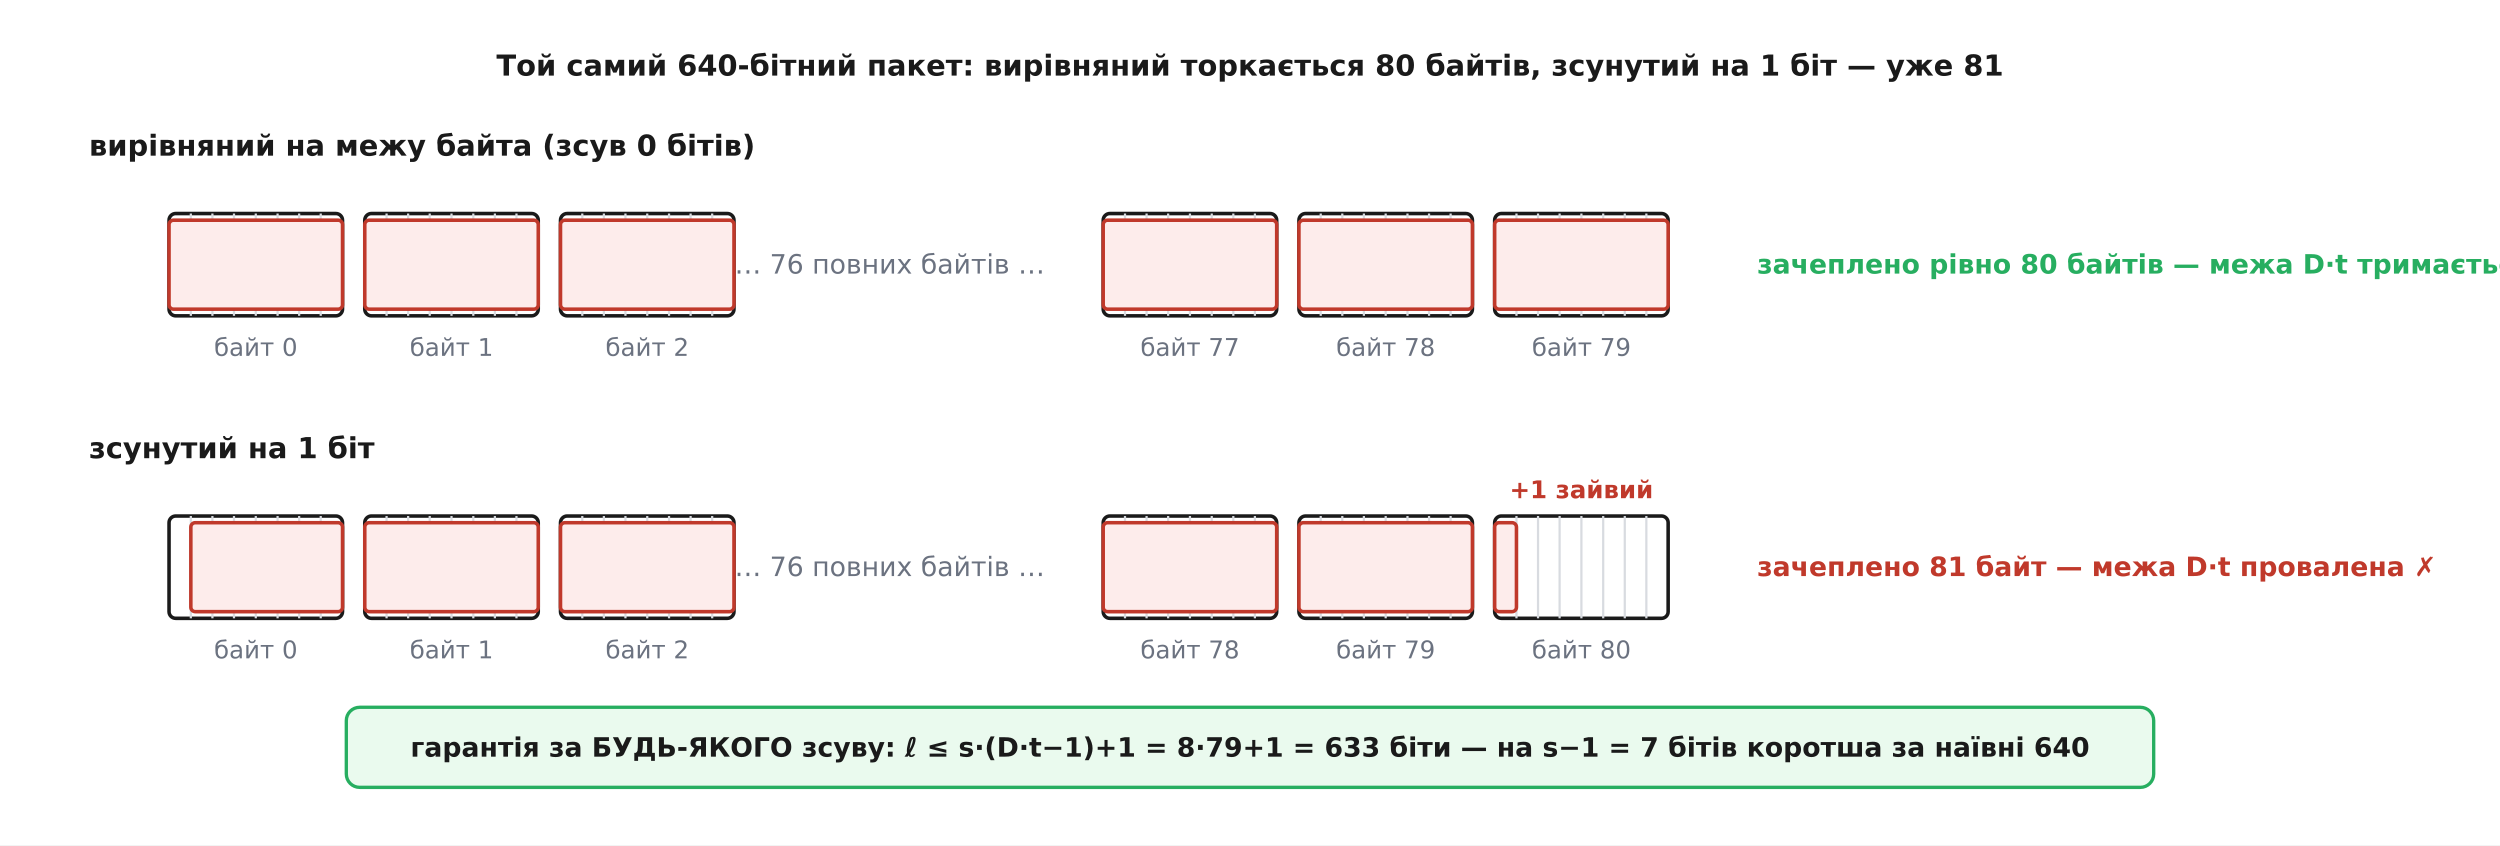
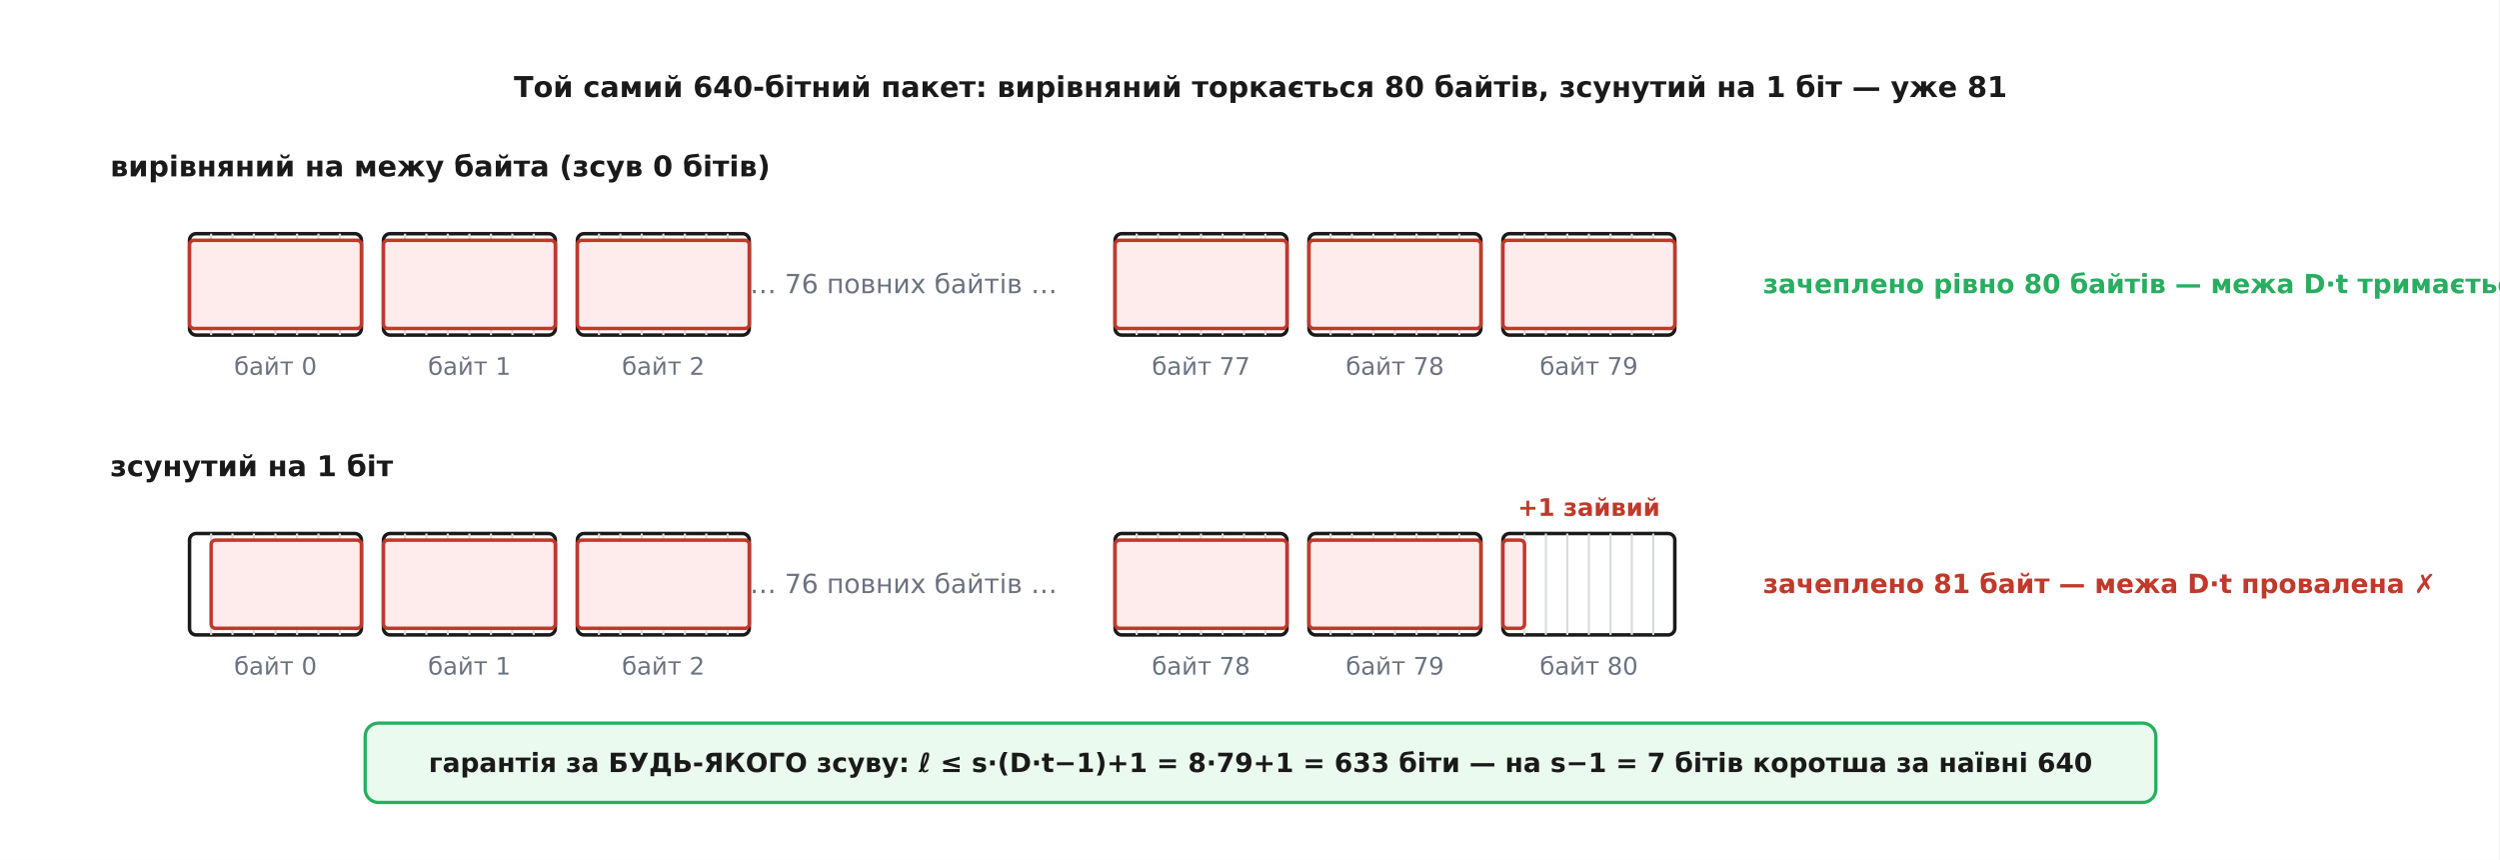
- <svg xmlns="http://www.w3.org/2000/svg" viewBox="0 0 1124 380" font-family="'Segoe UI', 'DejaVu Sans', Arial, sans-serif">
-   <rect width="1124" height="380" fill="#ffffff" />
+ <svg xmlns="http://www.w3.org/2000/svg" viewBox="-10 -10 1134 390" font-family="'Segoe UI', 'DejaVu Sans', Arial, sans-serif">
+   <rect x="-10" y="-10" width="1134" height="390" fill="#ffffff" />
  <defs>
    <marker id="arrow" viewBox="0 0 10 10" refX="9" refY="5" markerWidth="7" markerHeight="7" orient="auto-start-reverse">
      <path d="M0 0 L10 5 L0 10 z" fill="#333333" />
    </marker>
  </defs>
  <text x="562.0" y="34.0" font-family="'Segoe UI', 'DejaVu Sans', Arial, sans-serif" font-size="13" fill="#1a1a1a" text-anchor="middle" font-weight="700">Той самий 640-бітний пакет: вирівняний торкається 80 байтів, зсунутий на 1 біт — уже 81</text>
  <text x="40.0" y="70.0" font-family="'Segoe UI', 'DejaVu Sans', Arial, sans-serif" font-size="13" fill="#1a1a1a" text-anchor="start" font-weight="700">вирівняний на межу байта (зсув 0 бітів)</text>
  <rect x="76.0" y="96.0" width="78.0" height="46.0" rx="3" fill="#ffffff" stroke="#1a1a1a" stroke-width="1.6" />
  <line x1="85.8" y1="96.0" x2="85.8" y2="142.0" stroke="#d8dbe0" stroke-width="1.0" />
  <line x1="95.5" y1="96.0" x2="95.5" y2="142.0" stroke="#d8dbe0" stroke-width="1.0" />
  <line x1="105.2" y1="96.0" x2="105.2" y2="142.0" stroke="#d8dbe0" stroke-width="1.0" />
  <line x1="115.0" y1="96.0" x2="115.0" y2="142.0" stroke="#d8dbe0" stroke-width="1.0" />
  <line x1="124.8" y1="96.0" x2="124.8" y2="142.0" stroke="#d8dbe0" stroke-width="1.0" />
  <line x1="134.5" y1="96.0" x2="134.5" y2="142.0" stroke="#d8dbe0" stroke-width="1.0" />
  <line x1="144.2" y1="96.0" x2="144.2" y2="142.0" stroke="#d8dbe0" stroke-width="1.0" />
  <rect x="76.0" y="99.0" width="78.0" height="40.0" rx="2" fill="#fdeceb" stroke="#c0392b" stroke-width="1.6" />
  <text x="115.0" y="160.0" font-family="'Segoe UI', 'DejaVu Sans', Arial, sans-serif" font-size="11" fill="#6b7280" text-anchor="middle">байт 0</text>
  <rect x="164.0" y="96.0" width="78.0" height="46.0" rx="3" fill="#ffffff" stroke="#1a1a1a" stroke-width="1.6" />
  <line x1="173.8" y1="96.0" x2="173.8" y2="142.0" stroke="#d8dbe0" stroke-width="1.0" />
  <line x1="183.5" y1="96.0" x2="183.5" y2="142.0" stroke="#d8dbe0" stroke-width="1.0" />
  <line x1="193.2" y1="96.0" x2="193.2" y2="142.0" stroke="#d8dbe0" stroke-width="1.0" />
  <line x1="203.0" y1="96.0" x2="203.0" y2="142.0" stroke="#d8dbe0" stroke-width="1.0" />
  <line x1="212.8" y1="96.0" x2="212.8" y2="142.0" stroke="#d8dbe0" stroke-width="1.0" />
  <line x1="222.5" y1="96.0" x2="222.5" y2="142.0" stroke="#d8dbe0" stroke-width="1.0" />
  <line x1="232.2" y1="96.0" x2="232.2" y2="142.0" stroke="#d8dbe0" stroke-width="1.0" />
  <rect x="164.0" y="99.0" width="78.0" height="40.0" rx="2" fill="#fdeceb" stroke="#c0392b" stroke-width="1.6" />
  <text x="203.0" y="160.0" font-family="'Segoe UI', 'DejaVu Sans', Arial, sans-serif" font-size="11" fill="#6b7280" text-anchor="middle">байт 1</text>
  <rect x="252.0" y="96.0" width="78.0" height="46.0" rx="3" fill="#ffffff" stroke="#1a1a1a" stroke-width="1.6" />
  <line x1="261.8" y1="96.0" x2="261.8" y2="142.0" stroke="#d8dbe0" stroke-width="1.0" />
  <line x1="271.5" y1="96.0" x2="271.5" y2="142.0" stroke="#d8dbe0" stroke-width="1.0" />
  <line x1="281.2" y1="96.0" x2="281.2" y2="142.0" stroke="#d8dbe0" stroke-width="1.0" />
  <line x1="291.0" y1="96.0" x2="291.0" y2="142.0" stroke="#d8dbe0" stroke-width="1.0" />
  <line x1="300.8" y1="96.0" x2="300.8" y2="142.0" stroke="#d8dbe0" stroke-width="1.0" />
  <line x1="310.5" y1="96.0" x2="310.5" y2="142.0" stroke="#d8dbe0" stroke-width="1.0" />
  <line x1="320.2" y1="96.0" x2="320.2" y2="142.0" stroke="#d8dbe0" stroke-width="1.0" />
  <rect x="252.0" y="99.0" width="78.0" height="40.0" rx="2" fill="#fdeceb" stroke="#c0392b" stroke-width="1.6" />
  <text x="291.0" y="160.0" font-family="'Segoe UI', 'DejaVu Sans', Arial, sans-serif" font-size="11" fill="#6b7280" text-anchor="middle">байт 2</text>
  <text x="400.0" y="123.0" font-family="'Segoe UI', 'DejaVu Sans', Arial, sans-serif" font-size="12" fill="#6b7280" text-anchor="middle">… 76 повних байтів …</text>
  <rect x="496.0" y="96.0" width="78.0" height="46.0" rx="3" fill="#ffffff" stroke="#1a1a1a" stroke-width="1.6" />
  <line x1="505.8" y1="96.0" x2="505.8" y2="142.0" stroke="#d8dbe0" stroke-width="1.0" />
  <line x1="515.5" y1="96.0" x2="515.5" y2="142.0" stroke="#d8dbe0" stroke-width="1.0" />
  <line x1="525.2" y1="96.0" x2="525.2" y2="142.0" stroke="#d8dbe0" stroke-width="1.0" />
  <line x1="535.0" y1="96.0" x2="535.0" y2="142.0" stroke="#d8dbe0" stroke-width="1.0" />
  <line x1="544.8" y1="96.0" x2="544.8" y2="142.0" stroke="#d8dbe0" stroke-width="1.0" />
  <line x1="554.5" y1="96.0" x2="554.5" y2="142.0" stroke="#d8dbe0" stroke-width="1.0" />
  <line x1="564.2" y1="96.0" x2="564.2" y2="142.0" stroke="#d8dbe0" stroke-width="1.0" />
  <rect x="496.0" y="99.0" width="78.0" height="40.0" rx="2" fill="#fdeceb" stroke="#c0392b" stroke-width="1.6" />
  <text x="535.0" y="160.0" font-family="'Segoe UI', 'DejaVu Sans', Arial, sans-serif" font-size="11" fill="#6b7280" text-anchor="middle">байт 77</text>
  <rect x="584.0" y="96.0" width="78.0" height="46.0" rx="3" fill="#ffffff" stroke="#1a1a1a" stroke-width="1.6" />
  <line x1="593.8" y1="96.0" x2="593.8" y2="142.0" stroke="#d8dbe0" stroke-width="1.0" />
  <line x1="603.5" y1="96.0" x2="603.5" y2="142.0" stroke="#d8dbe0" stroke-width="1.0" />
  <line x1="613.2" y1="96.0" x2="613.2" y2="142.0" stroke="#d8dbe0" stroke-width="1.0" />
  <line x1="623.0" y1="96.0" x2="623.0" y2="142.0" stroke="#d8dbe0" stroke-width="1.0" />
  <line x1="632.8" y1="96.0" x2="632.8" y2="142.0" stroke="#d8dbe0" stroke-width="1.0" />
  <line x1="642.5" y1="96.0" x2="642.5" y2="142.0" stroke="#d8dbe0" stroke-width="1.0" />
  <line x1="652.2" y1="96.0" x2="652.2" y2="142.0" stroke="#d8dbe0" stroke-width="1.0" />
  <rect x="584.0" y="99.0" width="78.0" height="40.0" rx="2" fill="#fdeceb" stroke="#c0392b" stroke-width="1.6" />
  <text x="623.0" y="160.0" font-family="'Segoe UI', 'DejaVu Sans', Arial, sans-serif" font-size="11" fill="#6b7280" text-anchor="middle">байт 78</text>
  <rect x="672.0" y="96.0" width="78.0" height="46.0" rx="3" fill="#ffffff" stroke="#1a1a1a" stroke-width="1.6" />
  <line x1="681.8" y1="96.0" x2="681.8" y2="142.0" stroke="#d8dbe0" stroke-width="1.0" />
  <line x1="691.5" y1="96.0" x2="691.5" y2="142.0" stroke="#d8dbe0" stroke-width="1.0" />
  <line x1="701.2" y1="96.0" x2="701.2" y2="142.0" stroke="#d8dbe0" stroke-width="1.0" />
  <line x1="711.0" y1="96.0" x2="711.0" y2="142.0" stroke="#d8dbe0" stroke-width="1.0" />
  <line x1="720.8" y1="96.0" x2="720.8" y2="142.0" stroke="#d8dbe0" stroke-width="1.0" />
  <line x1="730.5" y1="96.0" x2="730.5" y2="142.0" stroke="#d8dbe0" stroke-width="1.0" />
  <line x1="740.2" y1="96.0" x2="740.2" y2="142.0" stroke="#d8dbe0" stroke-width="1.0" />
  <rect x="672.0" y="99.0" width="78.0" height="40.0" rx="2" fill="#fdeceb" stroke="#c0392b" stroke-width="1.6" />
  <text x="711.0" y="160.0" font-family="'Segoe UI', 'DejaVu Sans', Arial, sans-serif" font-size="11" fill="#6b7280" text-anchor="middle">байт 79</text>
  <text x="790.0" y="123.0" font-family="'Segoe UI', 'DejaVu Sans', Arial, sans-serif" font-size="12" fill="#27ae60" text-anchor="start" font-weight="700">зачеплено рівно 80 байтів — межа D·t тримається ✓</text>
  <text x="40.0" y="206.0" font-family="'Segoe UI', 'DejaVu Sans', Arial, sans-serif" font-size="13" fill="#1a1a1a" text-anchor="start" font-weight="700">зсунутий на 1 біт</text>
  <rect x="76.0" y="232.0" width="78.0" height="46.0" rx="3" fill="#ffffff" stroke="#1a1a1a" stroke-width="1.6" />
  <line x1="85.8" y1="232.0" x2="85.8" y2="278.0" stroke="#d8dbe0" stroke-width="1.0" />
  <line x1="95.5" y1="232.0" x2="95.5" y2="278.0" stroke="#d8dbe0" stroke-width="1.0" />
  <line x1="105.2" y1="232.0" x2="105.2" y2="278.0" stroke="#d8dbe0" stroke-width="1.0" />
  <line x1="115.0" y1="232.0" x2="115.0" y2="278.0" stroke="#d8dbe0" stroke-width="1.0" />
  <line x1="124.8" y1="232.0" x2="124.8" y2="278.0" stroke="#d8dbe0" stroke-width="1.0" />
  <line x1="134.5" y1="232.0" x2="134.5" y2="278.0" stroke="#d8dbe0" stroke-width="1.0" />
  <line x1="144.2" y1="232.0" x2="144.2" y2="278.0" stroke="#d8dbe0" stroke-width="1.0" />
  <rect x="85.8" y="235.0" width="68.2" height="40.0" rx="2" fill="#fdeceb" stroke="#c0392b" stroke-width="1.6" />
  <text x="115.0" y="296.0" font-family="'Segoe UI', 'DejaVu Sans', Arial, sans-serif" font-size="11" fill="#6b7280" text-anchor="middle">байт 0</text>
  <rect x="164.0" y="232.0" width="78.0" height="46.0" rx="3" fill="#ffffff" stroke="#1a1a1a" stroke-width="1.6" />
  <line x1="173.8" y1="232.0" x2="173.8" y2="278.0" stroke="#d8dbe0" stroke-width="1.0" />
  <line x1="183.5" y1="232.0" x2="183.5" y2="278.0" stroke="#d8dbe0" stroke-width="1.0" />
  <line x1="193.2" y1="232.0" x2="193.2" y2="278.0" stroke="#d8dbe0" stroke-width="1.0" />
  <line x1="203.0" y1="232.0" x2="203.0" y2="278.0" stroke="#d8dbe0" stroke-width="1.0" />
  <line x1="212.8" y1="232.0" x2="212.8" y2="278.0" stroke="#d8dbe0" stroke-width="1.0" />
  <line x1="222.5" y1="232.0" x2="222.5" y2="278.0" stroke="#d8dbe0" stroke-width="1.0" />
  <line x1="232.2" y1="232.0" x2="232.2" y2="278.0" stroke="#d8dbe0" stroke-width="1.0" />
  <rect x="164.0" y="235.0" width="78.0" height="40.0" rx="2" fill="#fdeceb" stroke="#c0392b" stroke-width="1.6" />
  <text x="203.0" y="296.0" font-family="'Segoe UI', 'DejaVu Sans', Arial, sans-serif" font-size="11" fill="#6b7280" text-anchor="middle">байт 1</text>
  <rect x="252.0" y="232.0" width="78.0" height="46.0" rx="3" fill="#ffffff" stroke="#1a1a1a" stroke-width="1.6" />
  <line x1="261.8" y1="232.0" x2="261.8" y2="278.0" stroke="#d8dbe0" stroke-width="1.0" />
  <line x1="271.5" y1="232.0" x2="271.5" y2="278.0" stroke="#d8dbe0" stroke-width="1.0" />
  <line x1="281.2" y1="232.0" x2="281.2" y2="278.0" stroke="#d8dbe0" stroke-width="1.0" />
  <line x1="291.0" y1="232.0" x2="291.0" y2="278.0" stroke="#d8dbe0" stroke-width="1.0" />
  <line x1="300.8" y1="232.0" x2="300.8" y2="278.0" stroke="#d8dbe0" stroke-width="1.0" />
  <line x1="310.5" y1="232.0" x2="310.5" y2="278.0" stroke="#d8dbe0" stroke-width="1.0" />
  <line x1="320.2" y1="232.0" x2="320.2" y2="278.0" stroke="#d8dbe0" stroke-width="1.0" />
  <rect x="252.0" y="235.0" width="78.0" height="40.0" rx="2" fill="#fdeceb" stroke="#c0392b" stroke-width="1.6" />
  <text x="291.0" y="296.0" font-family="'Segoe UI', 'DejaVu Sans', Arial, sans-serif" font-size="11" fill="#6b7280" text-anchor="middle">байт 2</text>
  <text x="400.0" y="259.0" font-family="'Segoe UI', 'DejaVu Sans', Arial, sans-serif" font-size="12" fill="#6b7280" text-anchor="middle">… 76 повних байтів …</text>
  <rect x="496.0" y="232.0" width="78.0" height="46.0" rx="3" fill="#ffffff" stroke="#1a1a1a" stroke-width="1.6" />
  <line x1="505.8" y1="232.0" x2="505.8" y2="278.0" stroke="#d8dbe0" stroke-width="1.0" />
  <line x1="515.5" y1="232.0" x2="515.5" y2="278.0" stroke="#d8dbe0" stroke-width="1.0" />
  <line x1="525.2" y1="232.0" x2="525.2" y2="278.0" stroke="#d8dbe0" stroke-width="1.0" />
  <line x1="535.0" y1="232.0" x2="535.0" y2="278.0" stroke="#d8dbe0" stroke-width="1.0" />
  <line x1="544.8" y1="232.0" x2="544.8" y2="278.0" stroke="#d8dbe0" stroke-width="1.0" />
  <line x1="554.5" y1="232.0" x2="554.5" y2="278.0" stroke="#d8dbe0" stroke-width="1.0" />
  <line x1="564.2" y1="232.0" x2="564.2" y2="278.0" stroke="#d8dbe0" stroke-width="1.0" />
  <rect x="496.0" y="235.0" width="78.0" height="40.0" rx="2" fill="#fdeceb" stroke="#c0392b" stroke-width="1.6" />
  <text x="535.0" y="296.0" font-family="'Segoe UI', 'DejaVu Sans', Arial, sans-serif" font-size="11" fill="#6b7280" text-anchor="middle">байт 78</text>
  <rect x="584.0" y="232.0" width="78.0" height="46.0" rx="3" fill="#ffffff" stroke="#1a1a1a" stroke-width="1.6" />
  <line x1="593.8" y1="232.0" x2="593.8" y2="278.0" stroke="#d8dbe0" stroke-width="1.0" />
  <line x1="603.5" y1="232.0" x2="603.5" y2="278.0" stroke="#d8dbe0" stroke-width="1.0" />
  <line x1="613.2" y1="232.0" x2="613.2" y2="278.0" stroke="#d8dbe0" stroke-width="1.0" />
  <line x1="623.0" y1="232.0" x2="623.0" y2="278.0" stroke="#d8dbe0" stroke-width="1.0" />
  <line x1="632.8" y1="232.0" x2="632.8" y2="278.0" stroke="#d8dbe0" stroke-width="1.0" />
  <line x1="642.5" y1="232.0" x2="642.5" y2="278.0" stroke="#d8dbe0" stroke-width="1.0" />
  <line x1="652.2" y1="232.0" x2="652.2" y2="278.0" stroke="#d8dbe0" stroke-width="1.0" />
  <rect x="584.0" y="235.0" width="78.0" height="40.0" rx="2" fill="#fdeceb" stroke="#c0392b" stroke-width="1.6" />
  <text x="623.0" y="296.0" font-family="'Segoe UI', 'DejaVu Sans', Arial, sans-serif" font-size="11" fill="#6b7280" text-anchor="middle">байт 79</text>
  <rect x="672.0" y="232.0" width="78.0" height="46.0" rx="3" fill="#ffffff" stroke="#1a1a1a" stroke-width="1.6" />
  <line x1="681.8" y1="232.0" x2="681.8" y2="278.0" stroke="#d8dbe0" stroke-width="1.0" />
  <line x1="691.5" y1="232.0" x2="691.5" y2="278.0" stroke="#d8dbe0" stroke-width="1.0" />
  <line x1="701.2" y1="232.0" x2="701.2" y2="278.0" stroke="#d8dbe0" stroke-width="1.0" />
  <line x1="711.0" y1="232.0" x2="711.0" y2="278.0" stroke="#d8dbe0" stroke-width="1.0" />
  <line x1="720.8" y1="232.0" x2="720.8" y2="278.0" stroke="#d8dbe0" stroke-width="1.0" />
  <line x1="730.5" y1="232.0" x2="730.5" y2="278.0" stroke="#d8dbe0" stroke-width="1.0" />
  <line x1="740.2" y1="232.0" x2="740.2" y2="278.0" stroke="#d8dbe0" stroke-width="1.0" />
  <rect x="672.0" y="235.0" width="9.8" height="40.0" rx="2" fill="#fdeceb" stroke="#c0392b" stroke-width="1.6" />
  <text x="711.0" y="296.0" font-family="'Segoe UI', 'DejaVu Sans', Arial, sans-serif" font-size="11" fill="#6b7280" text-anchor="middle">байт 80</text>
  <text x="711.0" y="224.0" font-family="'Segoe UI', 'DejaVu Sans', Arial, sans-serif" font-size="11" fill="#c0392b" text-anchor="middle" font-weight="700">+1 зайвий</text>
  <text x="790.0" y="259.0" font-family="'Segoe UI', 'DejaVu Sans', Arial, sans-serif" font-size="12" fill="#c0392b" text-anchor="start" font-weight="700">зачеплено 81 байт — межа D·t провалена ✗</text>
  <rect x="155.7" y="318.0" width="812.6" height="36.0" rx="6" fill="#eafaee" stroke="#27ae60" stroke-width="1.5" />
  <text x="562.0" y="340.2" font-family="'Segoe UI', 'DejaVu Sans', Arial, sans-serif" font-size="12" fill="#1a1a1a" text-anchor="middle" font-weight="700">
    <tspan x="562.0" dy="0.0">гарантія за БУДЬ-ЯКОГО зсуву: ℓ ≤ s·(D·t−1)+1 = 8·79+1 = 633 біти — на s−1 = 7 бітів коротша за наївні 640</tspan>
  </text>
</svg>
